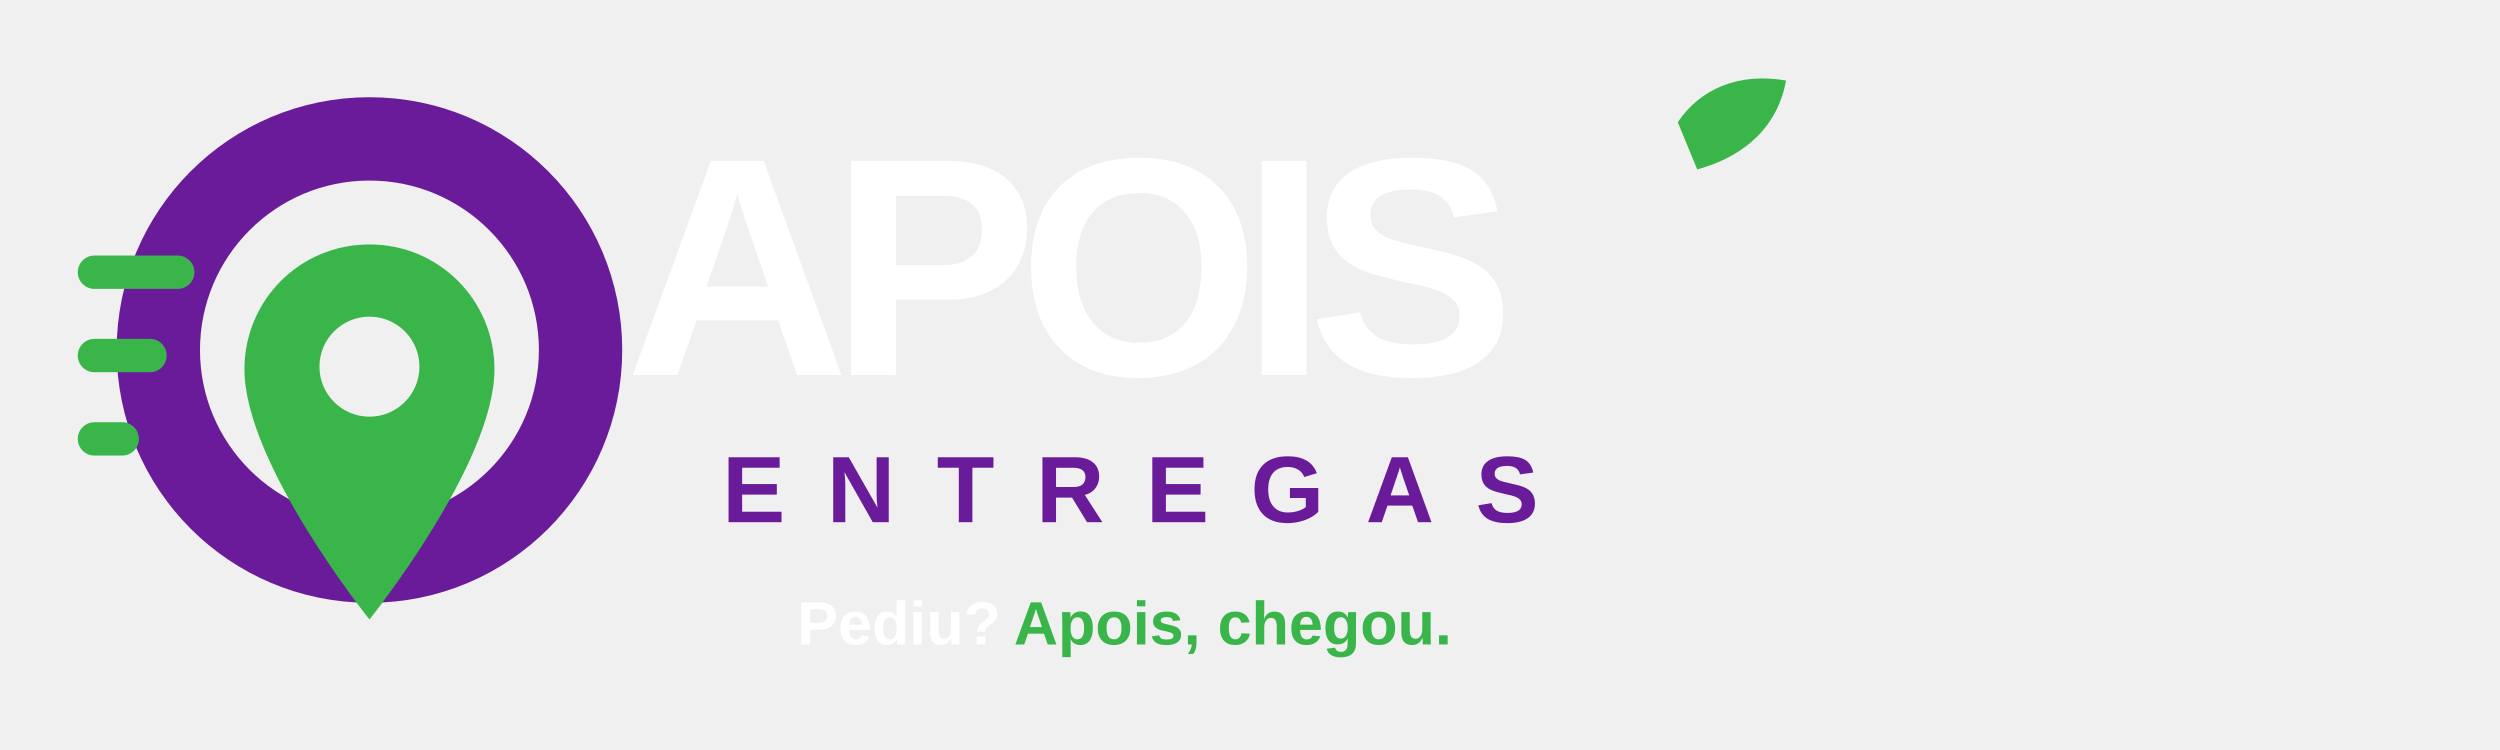
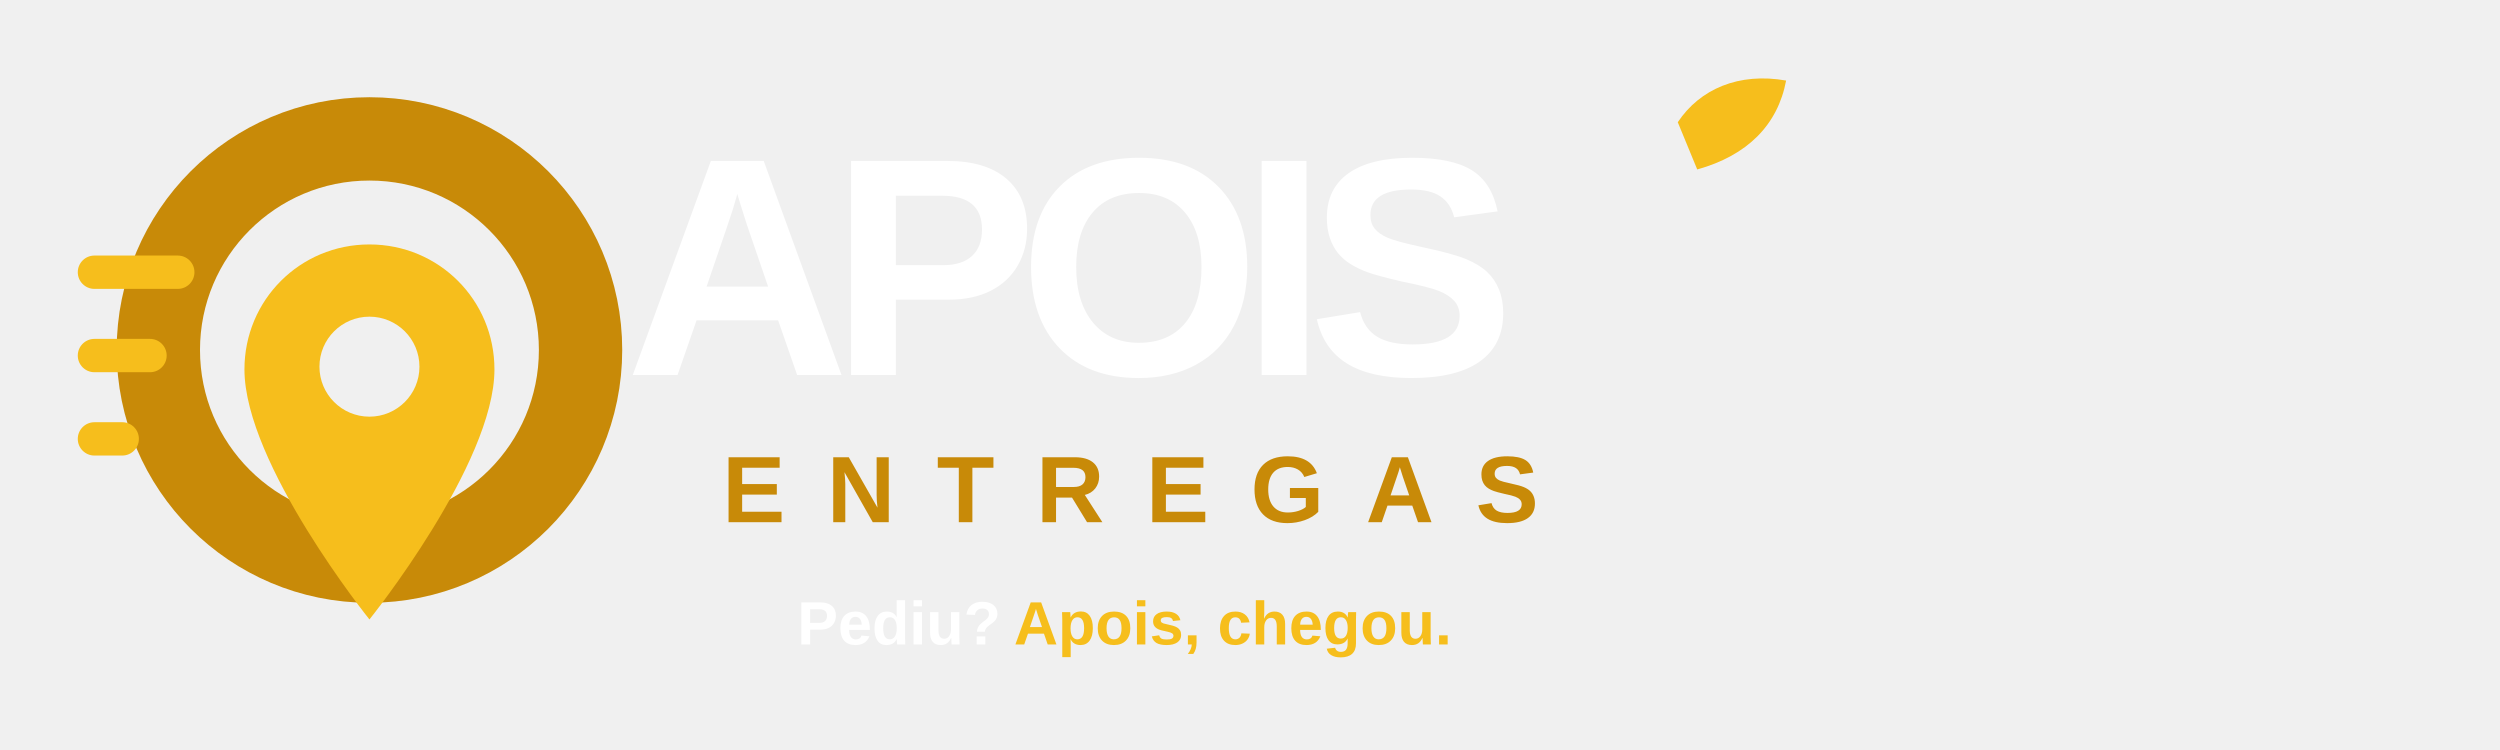
<svg xmlns="http://www.w3.org/2000/svg" width="900" height="270" viewBox="0 0 900 270" role="img" aria-labelledby="title desc">
  <g fill="none" fill-rule="evenodd">
    <g transform="translate(28 30)">
-       <circle cx="105" cy="96" r="76" stroke="#6A1B9A" stroke-width="30" />
-       <path d="M105 58c-25 0-45 20-45 45 0 34 45 90 45 90s45-56 45-90c0-25-20-45-45-45zm0 62a18 18 0 1 1 0-36 18 18 0 0 1 0 36z" fill="#39B54A" />
-       <rect x="0" y="62" width="42" height="12" rx="6" fill="#39B54A" />
-       <rect x="0" y="92" width="32" height="12" rx="6" fill="#39B54A" />
-       <rect x="0" y="122" width="22" height="12" rx="6" fill="#39B54A" />
+       <circle cx="105" cy="96" r="76" stroke="#C88A08" stroke-width="30" />
+       <path d="M105 58c-25 0-45 20-45 45 0 34 45 90 45 90s45-56 45-90c0-25-20-45-45-45zm0 62a18 18 0 1 1 0-36 18 18 0 0 1 0 36z" fill="#F6BE1C" />
+       <rect x="0" y="62" width="42" height="12" rx="6" fill="#F6BE1C" />
+       <rect x="0" y="92" width="32" height="12" rx="6" fill="#F6BE1C" />
+       <rect x="0" y="122" width="22" height="12" rx="6" fill="#F6BE1C" />
    </g>
    <text x="225" y="135" fill="#FFFFFF" font-family="Arial Black, Arial, sans-serif" font-size="112" font-weight="900" letter-spacing="-7">APOIS</text>
-     <path d="M604 44c8-12 22-18 39-15-3 16-14 27-32 32z" fill="#39B54A" />
-     <text x="260" y="188" fill="#6A1B9A" font-family="Arial, sans-serif" font-size="34" font-weight="800" letter-spacing="15">ENTREGAS</text>
+     <path d="M604 44c8-12 22-18 39-15-3 16-14 27-32 32z" fill="#F6BE1C" />
+     <text x="260" y="188" fill="#C88A08" font-family="Arial, sans-serif" font-size="34" font-weight="800" letter-spacing="15">ENTREGAS</text>
    <text x="287" y="232" fill="#FFFFFF" font-family="Arial, sans-serif" font-size="22" font-weight="600">Pediu? </text>
-     <text x="365" y="232" fill="#39B54A" font-family="Arial, sans-serif" font-size="22" font-weight="700">Apois, chegou.</text>
+     <text x="365" y="232" fill="#F6BE1C" font-family="Arial, sans-serif" font-size="22" font-weight="700">Apois, chegou.</text>
  </g>
</svg>
